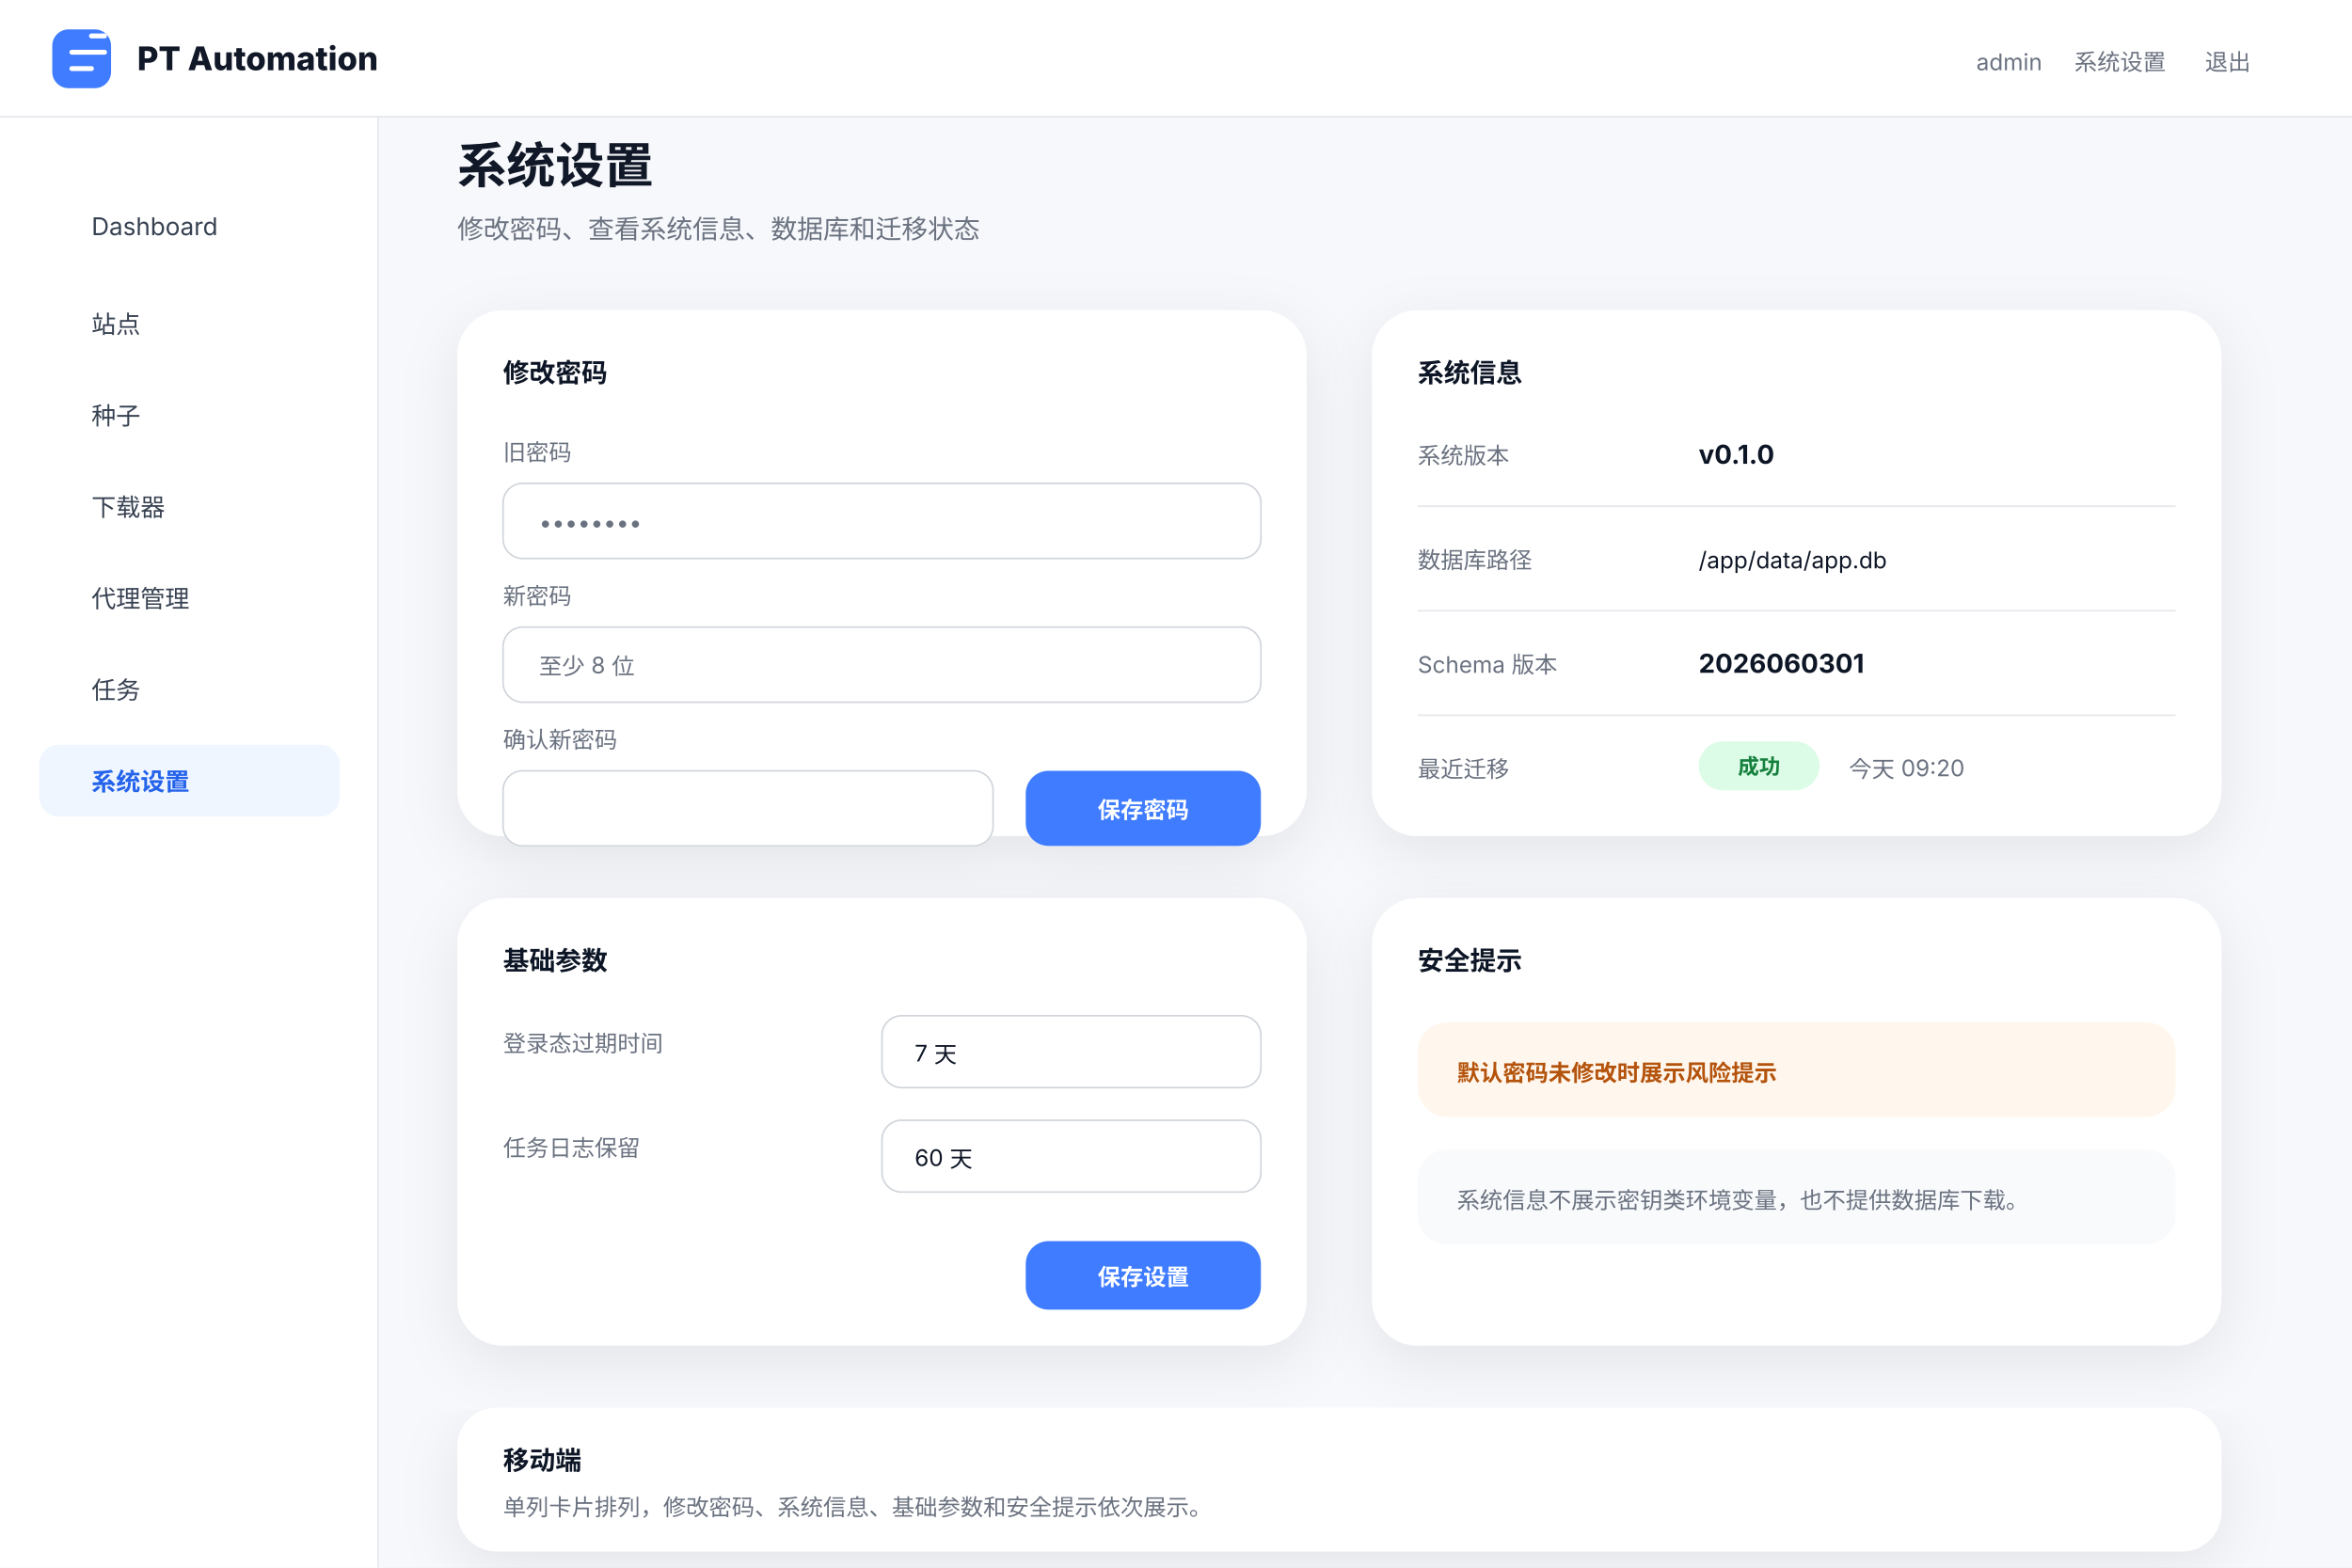
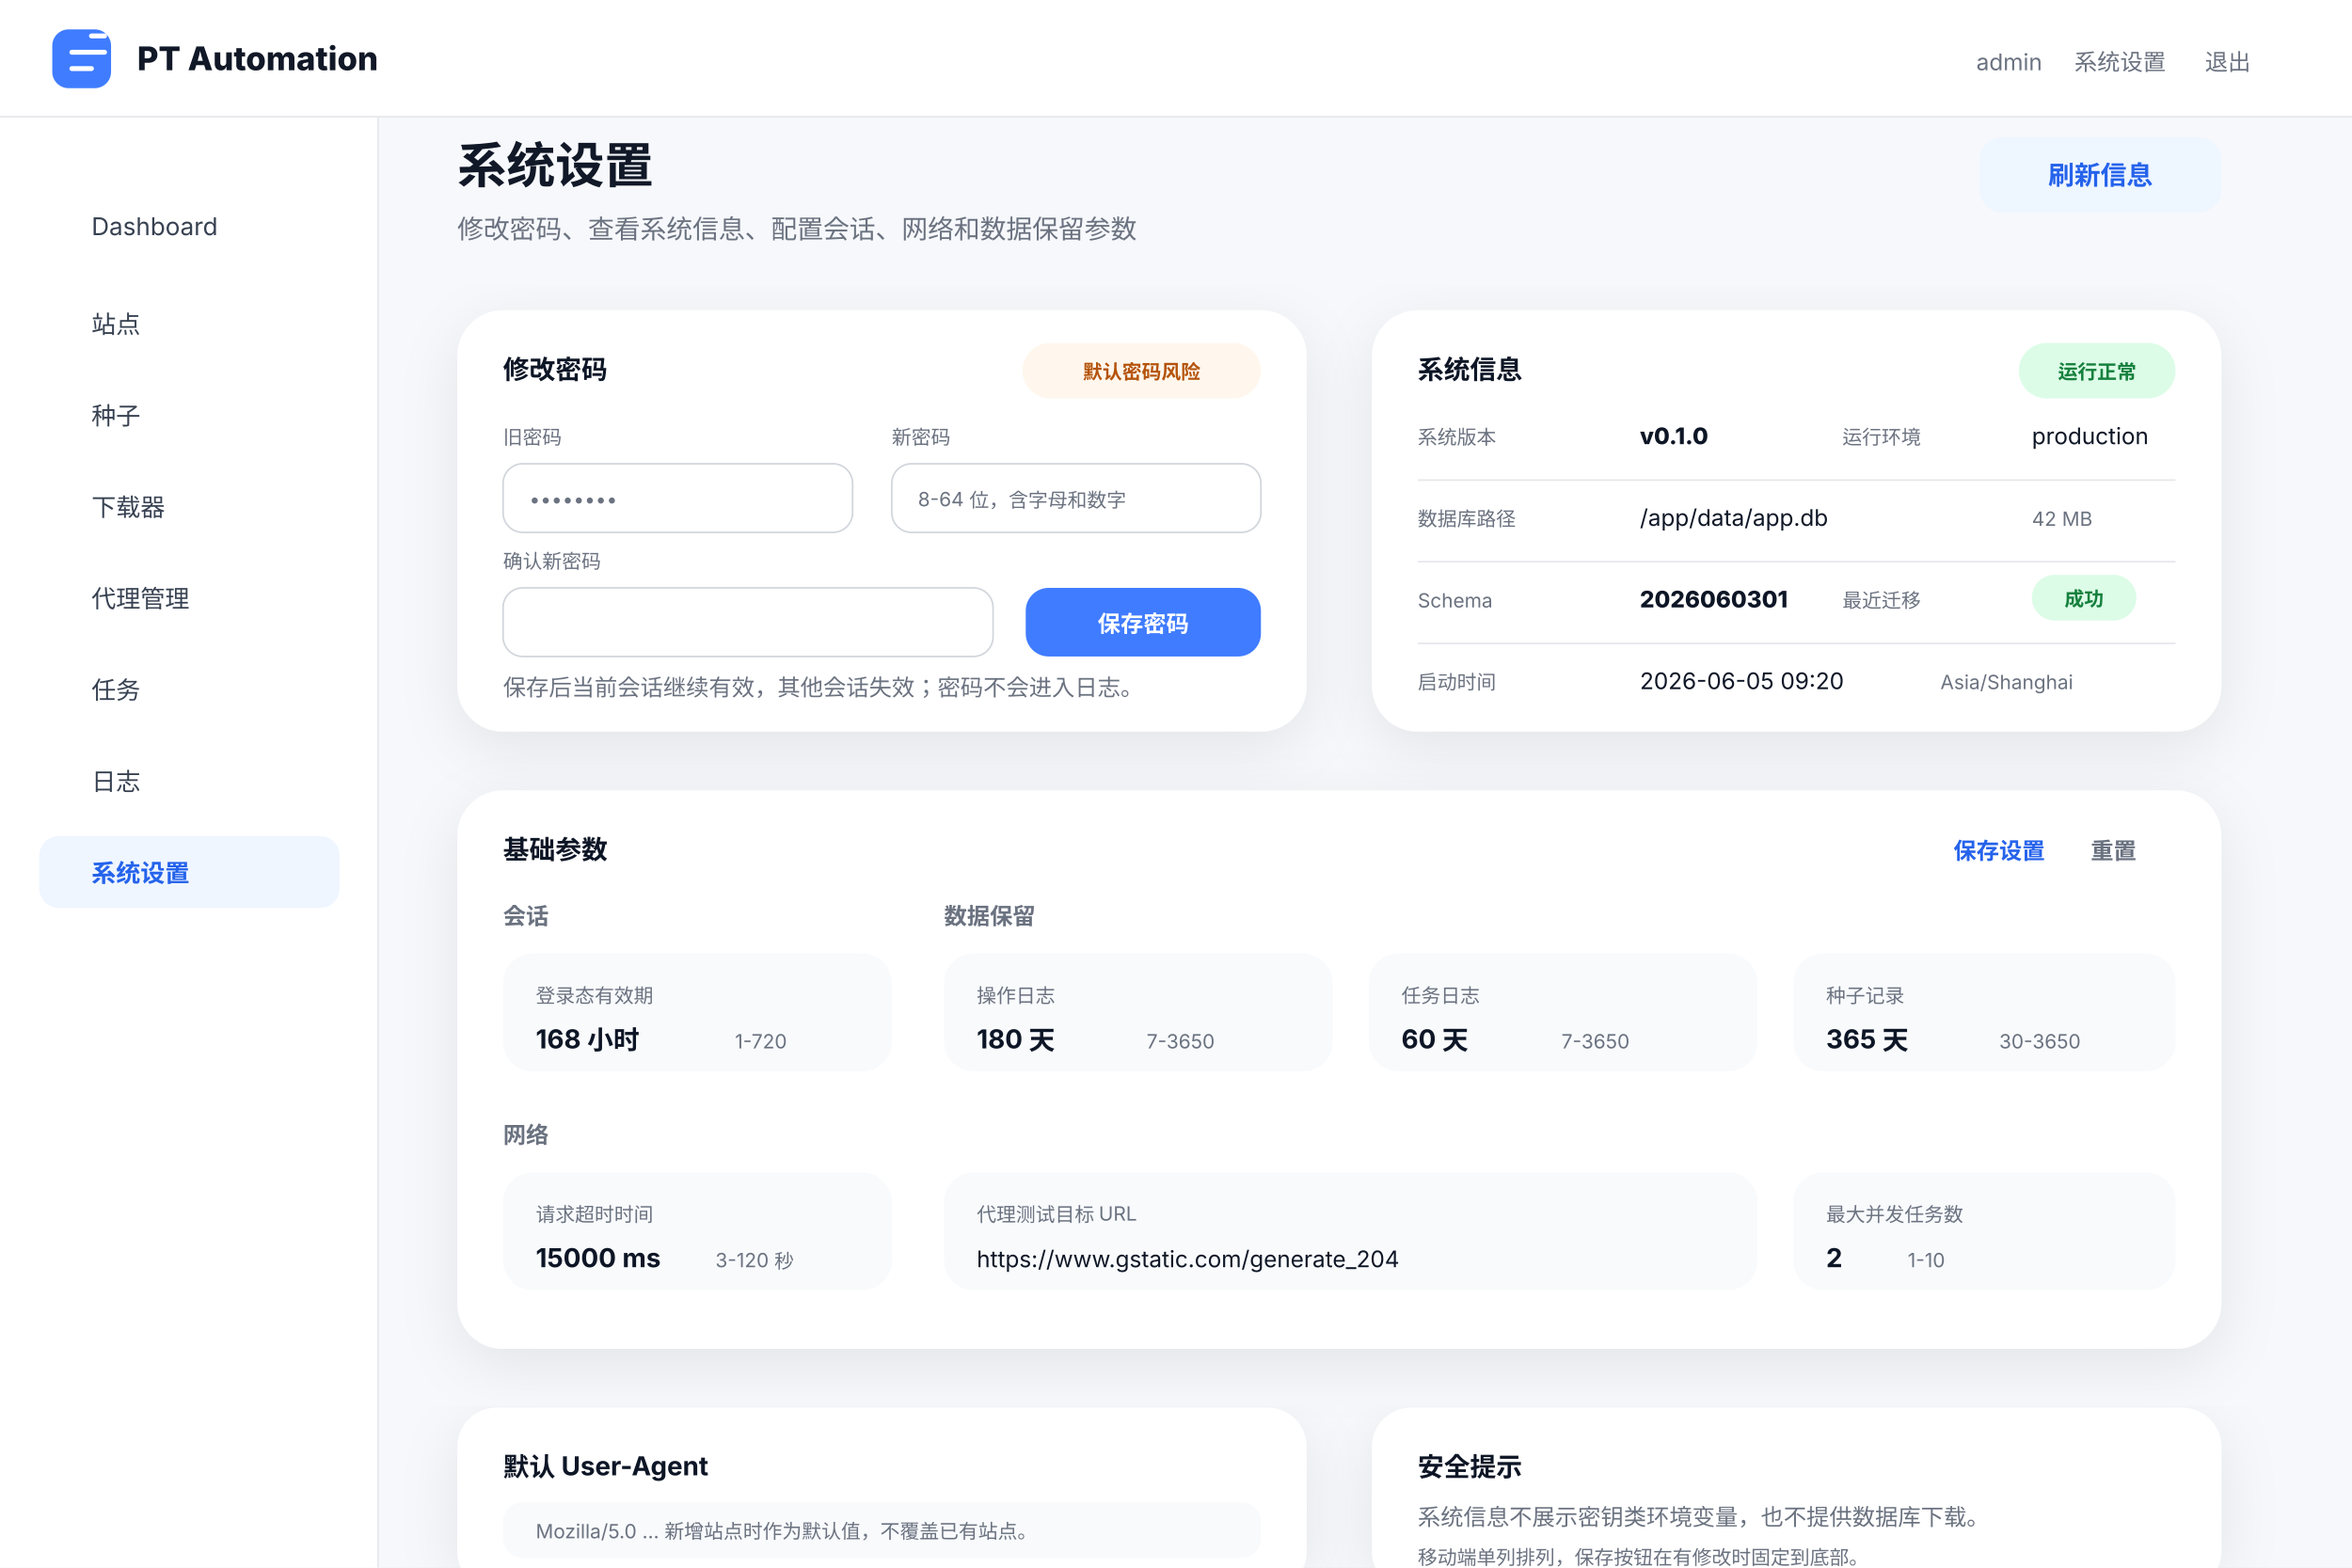
<svg xmlns="http://www.w3.org/2000/svg" width="1440" height="960" viewBox="0 0 1440 960" fill="none">
  <defs>
    <filter id="card" x="-10%" y="-10%" width="120%" height="130%">
      <feDropShadow dx="0" dy="10" stdDeviation="18" flood-color="#111827" flood-opacity="0.08" />
    </filter>
-     <style>.t{font-family:Inter,Arial,sans-serif}.dark{fill:#111827}.muted{fill:#6b7280}.small{font-size:14px}.label{font-size:16px;font-weight:700}.h1{font-size:30px;font-weight:800}</style>
+     <style>.t{font-family:Inter,Arial,sans-serif}.dark{fill:#111827}.muted{fill:#6b7280}.small{font-size:14px}.xs{font-size:12px}.label{font-size:16px;font-weight:700}.h1{font-size:30px;font-weight:800}</style>
  </defs>
  <rect width="1440" height="960" fill="#f6f8fb" />
  <rect width="1440" height="72" fill="#fff" />
  <rect y="71" width="1440" height="1" fill="#e5e7eb" />
  <rect x="32" y="18" width="36" height="36" rx="10" fill="#3f7cff" />
  <path d="M44 42h12M44 32h20M56 22h8" stroke="#fff" stroke-width="3" stroke-linecap="round" />
  <text x="84" y="43" class="t dark" font-size="20" font-weight="800">PT Automation</text>
  <text x="1210" y="43" class="t muted small">admin</text>
  <text x="1270" y="43" class="t muted small">系统设置</text>
  <text x="1350" y="43" class="t muted small">退出</text>
  <rect x="0" y="72" width="232" height="888" fill="#fff" />
  <rect x="231" y="72" width="1" height="888" fill="#e5e7eb" />
  <g class="t" font-size="15">
    <text x="56" y="144" fill="#374151">Dashboard</text>
    <text x="56" y="204" fill="#374151">站点</text>
    <text x="56" y="260" fill="#374151">种子</text>
    <text x="56" y="316" fill="#374151">下载器</text>
    <text x="56" y="372" fill="#374151">代理管理</text>
    <text x="56" y="428" fill="#374151">任务</text>
-     <rect x="24" y="456" width="184" height="44" rx="12" fill="#eff6ff" />
-     <text x="56" y="484" fill="#2563eb" font-weight="800">系统设置</text>
+     <text x="56" y="484" fill="#374151">日志</text>
+     <rect x="24" y="512" width="184" height="44" rx="12" fill="#eff6ff" />
+     <text x="56" y="540" fill="#2563eb" font-weight="800">系统设置</text>
  </g>
  <g transform="translate(280 112)">
    <text x="0" y="0" class="t dark h1">系统设置</text>
-     <text x="0" y="34" class="t muted" font-size="16">修改密码、查看系统信息、数据库和迁移状态</text>
+     <text x="0" y="34" class="t muted" font-size="16">修改密码、查看系统信息、配置会话、网络和数据保留参数</text>
+     <rect x="932" y="-28" width="148" height="46" rx="14" fill="#eef6ff" />
+     <text x="1006" y="1" text-anchor="middle" fill="#2563eb" class="t" font-size="16" font-weight="800">刷新信息</text>
    <g transform="translate(0 78)" filter="url(#card)">
-       <rect width="520" height="322" rx="28" fill="#fff" />
-       <text x="28" y="44" class="t dark label">修改密码</text>
-       <text x="28" y="92" class="t muted small">旧密码</text>
-       <rect x="28" y="106" width="464" height="46" rx="12" fill="#fff" stroke="#d1d5db" />
-       <text x="50" y="135" class="t muted small">••••••••</text>
-       <text x="28" y="180" class="t muted small">新密码</text>
-       <rect x="28" y="194" width="464" height="46" rx="12" fill="#fff" stroke="#d1d5db" />
-       <text x="50" y="223" class="t muted small">至少 8 位</text>
-       <text x="28" y="268" class="t muted small">确认新密码</text>
-       <rect x="28" y="282" width="300" height="46" rx="12" fill="#fff" stroke="#d1d5db" />
-       <rect x="348" y="282" width="144" height="46" rx="14" fill="#3f7cff" />
-       <text x="420" y="311" text-anchor="middle" fill="#fff" class="t small" font-weight="800">保存密码</text>
+       <rect width="520" height="258" rx="28" fill="#fff" />
+       <text x="28" y="42" class="t dark label">修改密码</text>
+       <rect x="346" y="20" width="146" height="34" rx="17" fill="#fff7ed" />
+       <text x="419" y="42" text-anchor="middle" fill="#b45309" class="t xs" font-weight="800">默认密码风险</text>
+       <text x="28" y="82" class="t muted xs">旧密码</text>
+       <rect x="28" y="94" width="214" height="42" rx="12" fill="#fff" stroke="#d1d5db" />
+       <text x="44" y="120" class="t muted xs">••••••••</text>
+       <text x="266" y="82" class="t muted xs">新密码</text>
+       <rect x="266" y="94" width="226" height="42" rx="12" fill="#fff" stroke="#d1d5db" />
+       <text x="282" y="120" class="t muted xs">8-64 位，含字母和数字</text>
+       <text x="28" y="158" class="t muted xs">确认新密码</text>
+       <rect x="28" y="170" width="300" height="42" rx="12" fill="#fff" stroke="#d1d5db" />
+       <rect x="348" y="170" width="144" height="42" rx="14" fill="#3f7cff" />
+       <text x="420" y="197" text-anchor="middle" fill="#fff" class="t small" font-weight="800">保存密码</text>
+       <text x="28" y="236" class="t muted small">保存后当前会话继续有效，其他会话失效；密码不会进入日志。</text>
    </g>
    <g transform="translate(560 78)" filter="url(#card)">
-       <rect width="520" height="322" rx="28" fill="#fff" />
-       <text x="28" y="44" class="t dark label">系统信息</text>
-       <text x="28" y="94" class="t muted small">系统版本</text>
-       <text x="200" y="94" class="t dark label">v0.1.0</text>
-       <line x1="28" y1="120" x2="492" y2="120" stroke="#e5e7eb" />
-       <text x="28" y="158" class="t muted small">数据库路径</text>
-       <text x="200" y="158" class="t dark small">/app/data/app.db</text>
-       <line x1="28" y1="184" x2="492" y2="184" stroke="#e5e7eb" />
-       <text x="28" y="222" class="t muted small">Schema 版本</text>
-       <text x="200" y="222" class="t dark label">2026060301</text>
-       <line x1="28" y1="248" x2="492" y2="248" stroke="#e5e7eb" />
-       <text x="28" y="286" class="t muted small">最近迁移</text>
-       <rect x="200" y="264" width="74" height="30" rx="15" fill="#dcfce7" />
-       <text x="237" y="284" text-anchor="middle" fill="#15803d" class="t" font-size="13" font-weight="800">成功</text>
-       <text x="292" y="286" class="t muted small">今天 09:20</text>
+       <rect width="520" height="258" rx="28" fill="#fff" />
+       <text x="28" y="42" class="t dark label">系统信息</text>
+       <rect x="396" y="20" width="96" height="34" rx="17" fill="#dcfce7" />
+       <text x="444" y="42" text-anchor="middle" fill="#15803d" class="t xs" font-weight="800">运行正常</text>
+       <text x="28" y="82" class="t muted xs">系统版本</text>
+       <text x="164" y="82" class="t dark small" font-weight="800">v0.1.0</text>
+       <text x="288" y="82" class="t muted xs">运行环境</text>
+       <text x="404" y="82" class="t dark small">production</text>
+       <line x1="28" y1="104" x2="492" y2="104" stroke="#e5e7eb" />
+       <text x="28" y="132" class="t muted xs">数据库路径</text>
+       <text x="164" y="132" class="t dark small">/app/data/app.db</text>
+       <text x="404" y="132" class="t muted xs">42 MB</text>
+       <line x1="28" y1="154" x2="492" y2="154" stroke="#e5e7eb" />
+       <text x="28" y="182" class="t muted xs">Schema</text>
+       <text x="164" y="182" class="t dark small" font-weight="800">2026060301</text>
+       <text x="288" y="182" class="t muted xs">最近迁移</text>
+       <rect x="404" y="162" width="64" height="28" rx="14" fill="#dcfce7" />
+       <text x="436" y="181" text-anchor="middle" fill="#15803d" class="t xs" font-weight="800">成功</text>
+       <line x1="28" y1="204" x2="492" y2="204" stroke="#e5e7eb" />
+       <text x="28" y="232" class="t muted xs">启动时间</text>
+       <text x="164" y="232" class="t dark small">2026-06-05 09:20</text>
+       <text x="348" y="232" class="t muted xs">Asia/Shanghai</text>
    </g>
-     <g transform="translate(0 438)" filter="url(#card)">
-       <rect width="520" height="274" rx="28" fill="#fff" />
-       <text x="28" y="44" class="t dark label">基础参数</text>
-       <text x="28" y="94" class="t muted small">登录态过期时间</text>
-       <rect x="260" y="72" width="232" height="44" rx="12" fill="#fff" stroke="#d1d5db" />
-       <text x="280" y="100" class="t dark small">7 天</text>
-       <text x="28" y="158" class="t muted small">任务日志保留</text>
-       <rect x="260" y="136" width="232" height="44" rx="12" fill="#fff" stroke="#d1d5db" />
-       <text x="280" y="164" class="t dark small">60 天</text>
-       <rect x="348" y="210" width="144" height="42" rx="14" fill="#3f7cff" />
-       <text x="420" y="237" text-anchor="middle" fill="#fff" class="t small" font-weight="800">保存设置</text>
-     </g>
-     <g transform="translate(560 438)" filter="url(#card)">
-       <rect width="520" height="274" rx="28" fill="#fff" />
-       <text x="28" y="44" class="t dark label">安全提示</text>
-       <rect x="28" y="76" width="464" height="58" rx="18" fill="#fff7ed" />
-       <text x="52" y="112" fill="#b45309" class="t small" font-weight="800">默认密码未修改时展示风险提示</text>
-       <rect x="28" y="154" width="464" height="58" rx="18" fill="#f8fafc" />
-       <text x="52" y="190" class="t muted small">系统信息不展示密钥类环境变量，也不提供数据库下载。</text>
+     <g transform="translate(0 372)" filter="url(#card)">
+       <rect width="1080" height="342" rx="28" fill="#fff" />
+       <text x="28" y="42" class="t dark label">基础参数</text>
+       <text x="916" y="42" fill="#2563eb" class="t small" font-weight="800">保存设置</text>
+       <text x="1000" y="42" class="t muted small" font-weight="800">重置</text>
+       <text x="28" y="82" class="t muted small" font-weight="800">会话</text>
+       <rect x="28" y="100" width="238" height="72" rx="18" fill="#f8fafc" />
+       <text x="48" y="130" class="t muted xs">登录态有效期</text>
+       <text x="48" y="158" class="t dark label">168 小时</text>
+       <text x="170" y="158" class="t muted xs">1-720</text>
+       <text x="298" y="82" class="t muted small" font-weight="800">数据保留</text>
+       <rect x="298" y="100" width="238" height="72" rx="18" fill="#f8fafc" />
+       <text x="318" y="130" class="t muted xs">操作日志</text>
+       <text x="318" y="158" class="t dark label">180 天</text>
+       <text x="422" y="158" class="t muted xs">7-3650</text>
+       <rect x="558" y="100" width="238" height="72" rx="18" fill="#f8fafc" />
+       <text x="578" y="130" class="t muted xs">任务日志</text>
+       <text x="578" y="158" class="t dark label">60 天</text>
+       <text x="676" y="158" class="t muted xs">7-3650</text>
+       <rect x="818" y="100" width="234" height="72" rx="18" fill="#f8fafc" />
+       <text x="838" y="130" class="t muted xs">种子记录</text>
+       <text x="838" y="158" class="t dark label">365 天</text>
+       <text x="944" y="158" class="t muted xs">30-3650</text>
+       <text x="28" y="216" class="t muted small" font-weight="800">网络</text>
+       <rect x="28" y="234" width="238" height="72" rx="18" fill="#f8fafc" />
+       <text x="48" y="264" class="t muted xs">请求超时时间</text>
+       <text x="48" y="292" class="t dark label">15000 ms</text>
+       <text x="158" y="292" class="t muted xs">3-120 秒</text>
+       <rect x="298" y="234" width="498" height="72" rx="18" fill="#f8fafc" />
+       <text x="318" y="264" class="t muted xs">代理测试目标 URL</text>
+       <text x="318" y="292" class="t dark small">https://www.gstatic.com/generate_204</text>
+       <rect x="818" y="234" width="234" height="72" rx="18" fill="#f8fafc" />
+       <text x="838" y="264" class="t muted xs">最大并发任务数</text>
+       <text x="838" y="292" class="t dark label">2</text>
+       <text x="888" y="292" class="t muted xs">1-10</text>
    </g>
    <g transform="translate(0 750)" filter="url(#card)">
-       <rect width="1080" height="88" rx="24" fill="#fff" />
-       <text x="28" y="38" class="t dark label">移动端</text>
-       <text x="28" y="66" class="t muted small">单列卡片排列，修改密码、系统信息、基础参数和安全提示依次展示。</text>
+       <rect width="520" height="112" rx="24" fill="#fff" />
+       <text x="28" y="42" class="t dark label">默认 User-Agent</text>
+       <rect x="28" y="58" width="464" height="34" rx="12" fill="#f8fafc" />
+       <text x="48" y="80" class="t muted xs">Mozilla/5.0 ... 新增站点时作为默认值，不覆盖已有站点。</text>
+     </g>
+     <g transform="translate(560 750)" filter="url(#card)">
+       <rect width="520" height="112" rx="24" fill="#fff" />
+       <text x="28" y="42" class="t dark label">安全提示</text>
+       <text x="28" y="72" class="t muted small">系统信息不展示密钥类环境变量，也不提供数据库下载。</text>
+       <text x="28" y="96" class="t muted xs">移动端单列排列，保存按钮在有修改时固定到底部。</text>
    </g>
  </g>
</svg>
